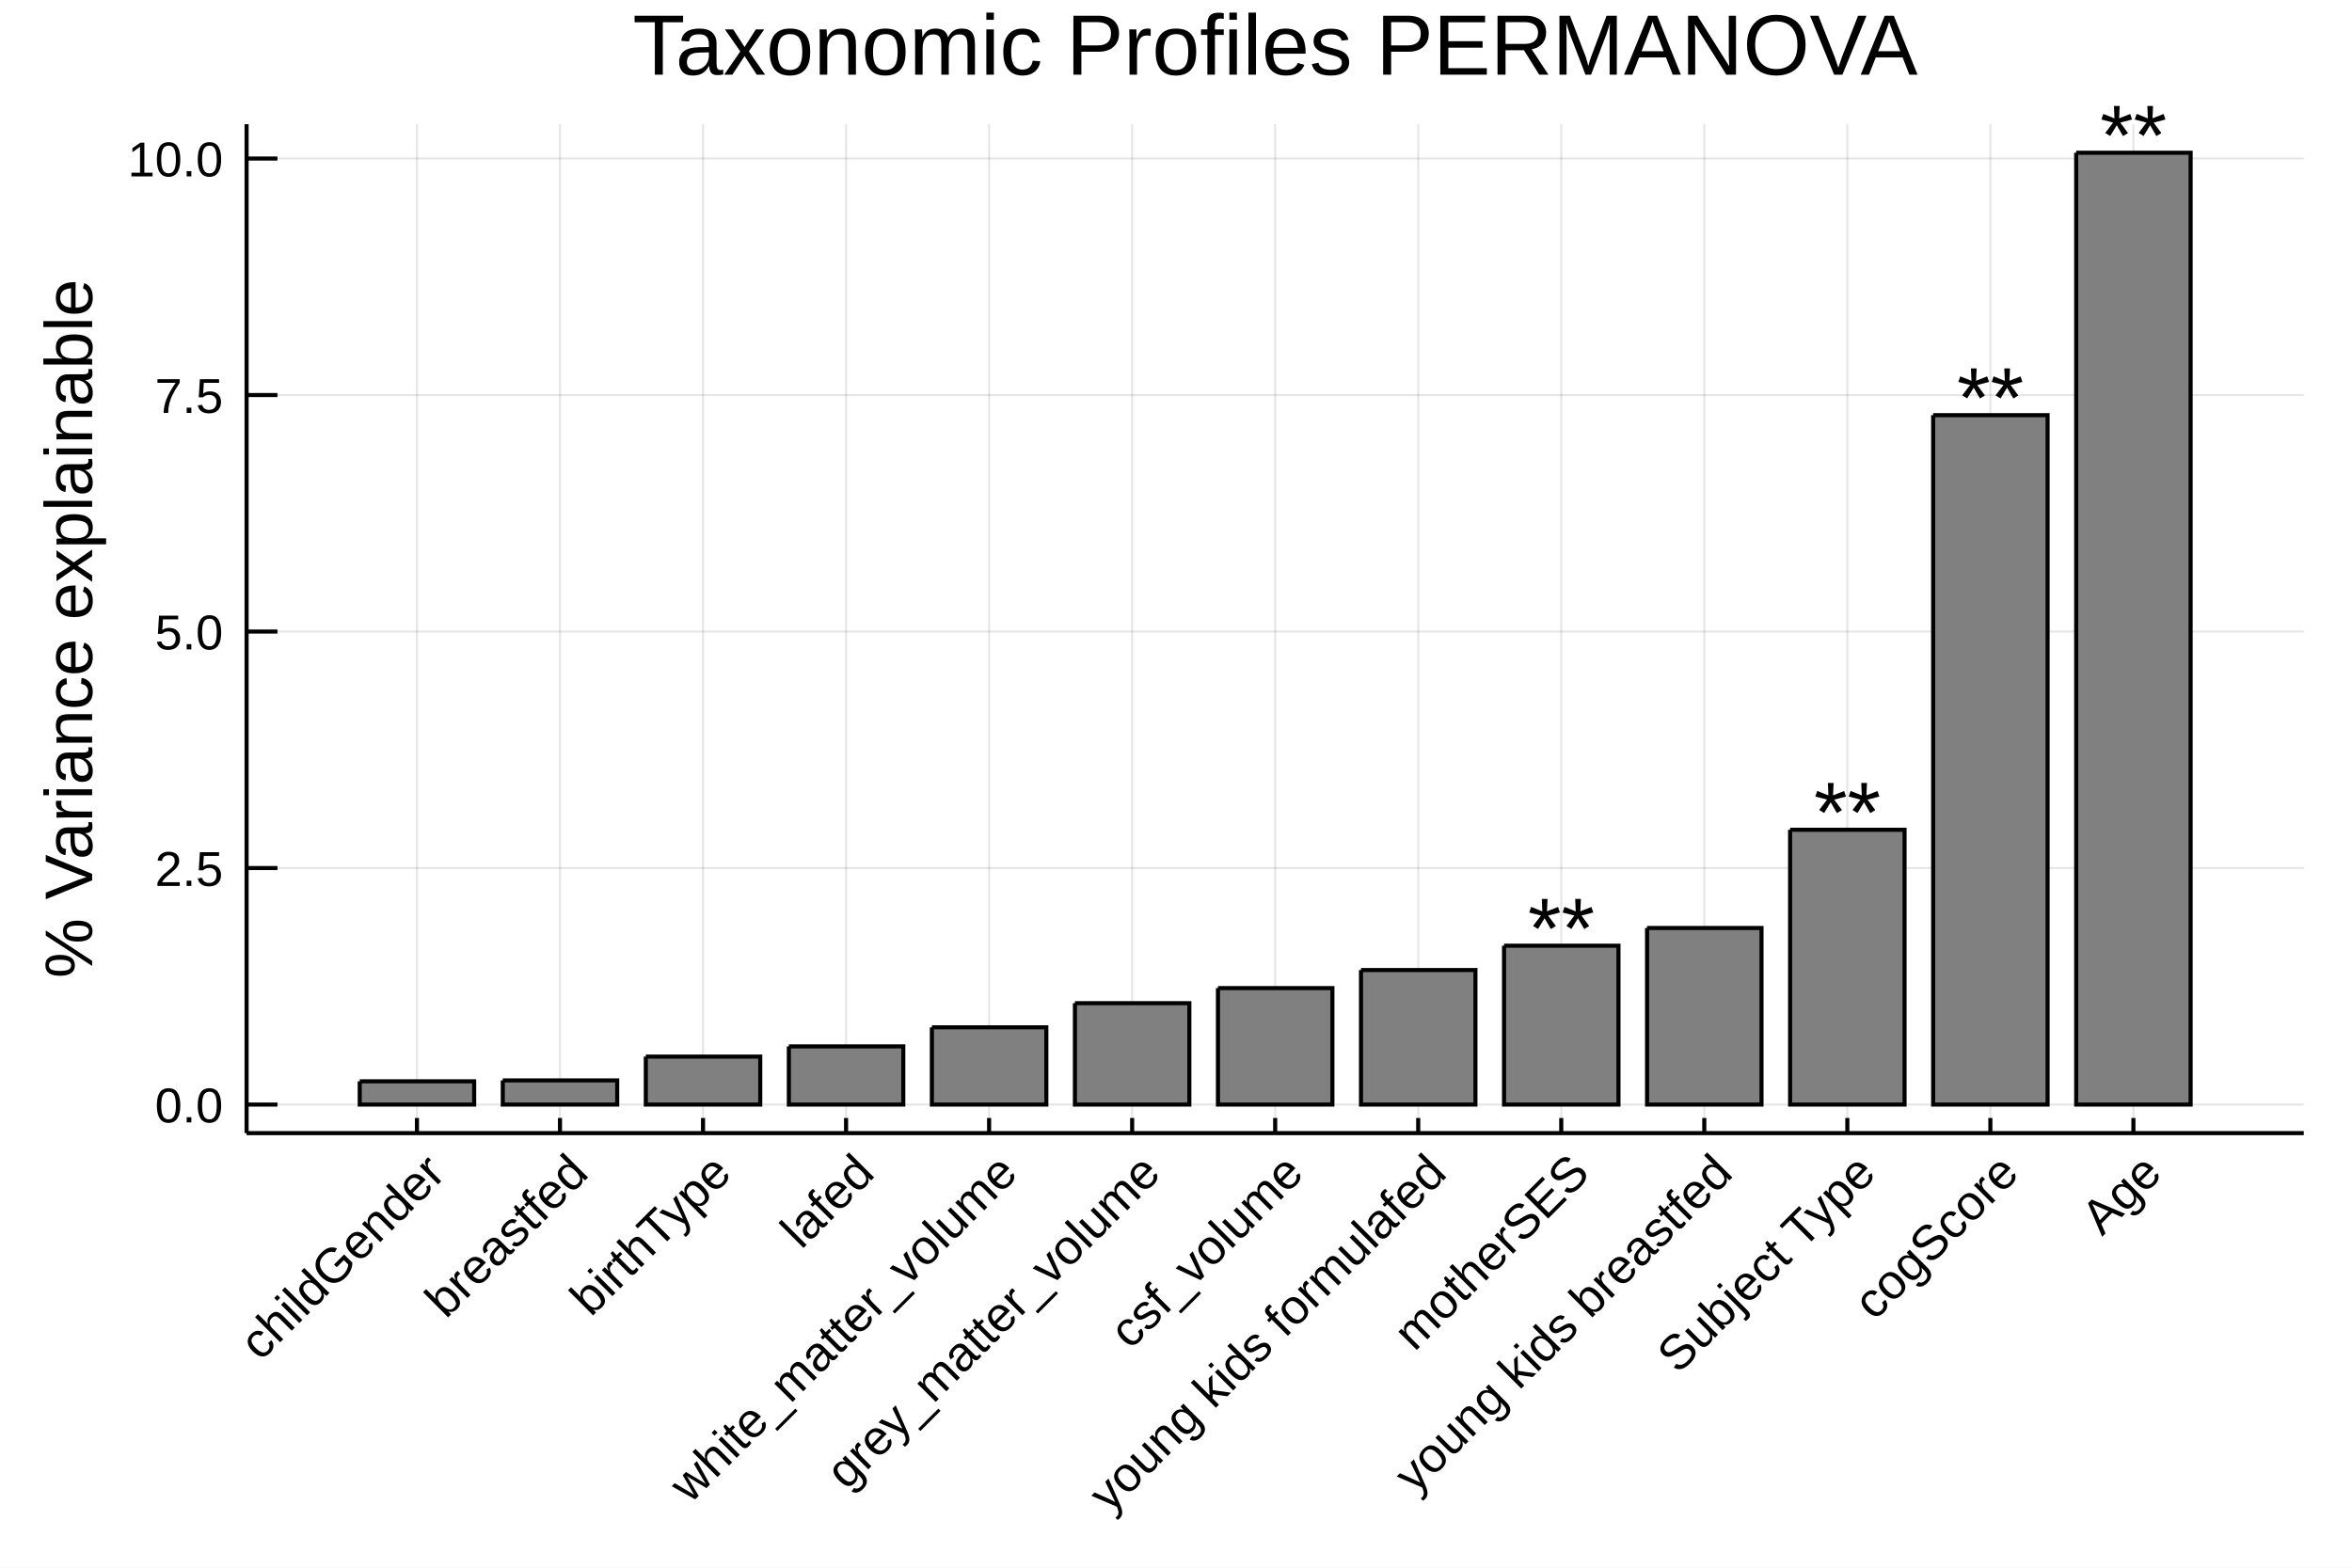
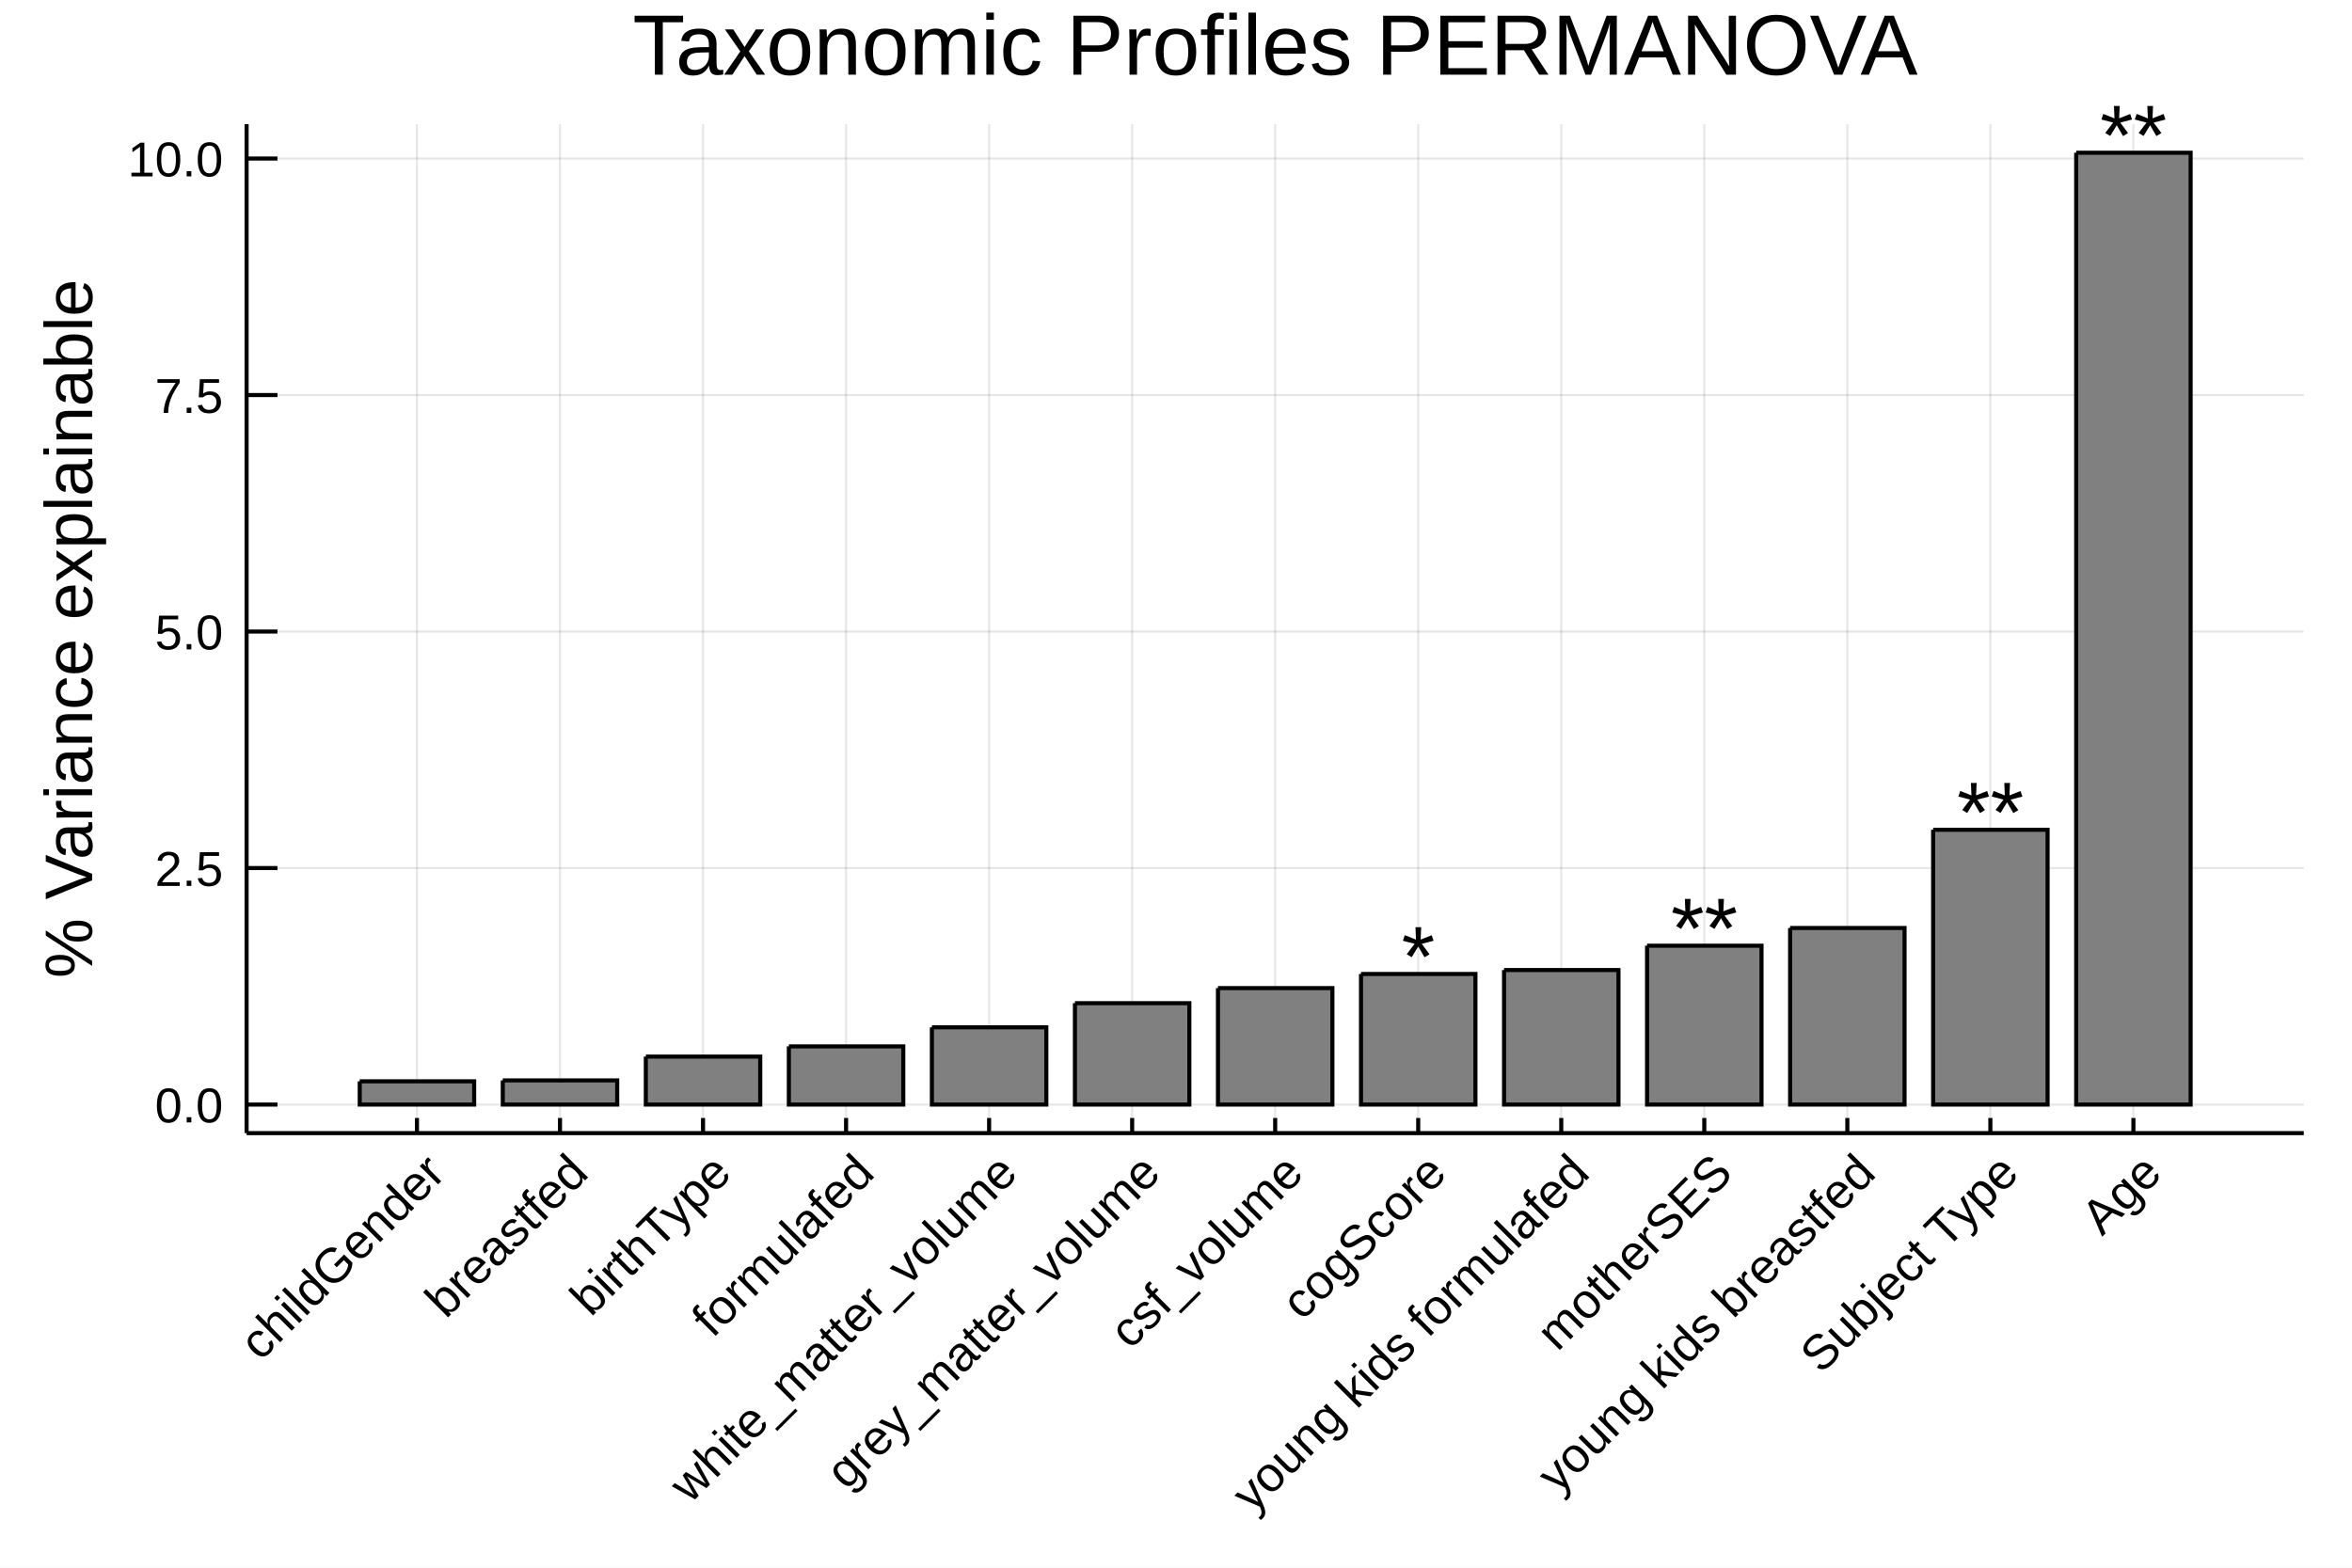
<svg xmlns="http://www.w3.org/2000/svg" width="576" height="384" viewBox="0 0 2304 1536">
  <defs>
-     <clipPath id="clip4900">
+     <clipPath id="clip6400">
      <rect x="0" y="0" width="2304" height="1536" />
    </clipPath>
  </defs>
-   <polygon clip-path="url(#clip4900)" points=" 0,1536 2304,1536 2304,0 0,0    " fill="#ffffff" fill-rule="evenodd" fill-opacity="1" />
+   <polygon clip-path="url(#clip6400)" points=" 0,1536 2304,1536 2304,0 0,0    " fill="#ffffff" fill-rule="evenodd" fill-opacity="1" />
  <defs>
-     <clipPath id="clip4901">
+     <clipPath id="clip6401">
      <rect x="460" y="0" width="1614" height="1536" />
    </clipPath>
  </defs>
-   <polygon clip-path="url(#clip4900)" points=" 241.556,1110.22 2256.76,1110.22 2256.76,121.675 241.556,121.675    " fill="#ffffff" fill-rule="evenodd" fill-opacity="1" />
+   <polygon clip-path="url(#clip6400)" points=" 241.556,1110.22 2256.76,1110.22 2256.76,121.675 241.556,121.675    " fill="#ffffff" fill-rule="evenodd" fill-opacity="1" />
  <defs>
-     <clipPath id="clip4902">
+     <clipPath id="clip6402">
      <rect x="241" y="121" width="2016" height="990" />
    </clipPath>
  </defs>
-   <polyline clip-path="url(#clip4902)" style="stroke:#000000; stroke-width:2; stroke-opacity:0.1; fill:none" points="   408.443,1110.22 408.443,121.675    " />
-   <polyline clip-path="url(#clip4902)" style="stroke:#000000; stroke-width:2; stroke-opacity:0.1; fill:none" points="   548.562,1110.22 548.562,121.675    " />
-   <polyline clip-path="url(#clip4902)" style="stroke:#000000; stroke-width:2; stroke-opacity:0.1; fill:none" points="   688.681,1110.22 688.681,121.675    " />
-   <polyline clip-path="url(#clip4902)" style="stroke:#000000; stroke-width:2; stroke-opacity:0.1; fill:none" points="   828.8,1110.22 828.8,121.675    " />
-   <polyline clip-path="url(#clip4902)" style="stroke:#000000; stroke-width:2; stroke-opacity:0.1; fill:none" points="   968.919,1110.22 968.919,121.675    " />
-   <polyline clip-path="url(#clip4902)" style="stroke:#000000; stroke-width:2; stroke-opacity:0.1; fill:none" points="   1109.04,1110.22 1109.04,121.675    " />
-   <polyline clip-path="url(#clip4902)" style="stroke:#000000; stroke-width:2; stroke-opacity:0.1; fill:none" points="   1249.16,1110.22 1249.16,121.675    " />
-   <polyline clip-path="url(#clip4902)" style="stroke:#000000; stroke-width:2; stroke-opacity:0.1; fill:none" points="   1389.27,1110.22 1389.27,121.675    " />
-   <polyline clip-path="url(#clip4902)" style="stroke:#000000; stroke-width:2; stroke-opacity:0.1; fill:none" points="   1529.39,1110.22 1529.39,121.675    " />
-   <polyline clip-path="url(#clip4902)" style="stroke:#000000; stroke-width:2; stroke-opacity:0.1; fill:none" points="   1669.51,1110.22 1669.51,121.675    " />
-   <polyline clip-path="url(#clip4902)" style="stroke:#000000; stroke-width:2; stroke-opacity:0.1; fill:none" points="   1809.63,1110.22 1809.63,121.675    " />
-   <polyline clip-path="url(#clip4902)" style="stroke:#000000; stroke-width:2; stroke-opacity:0.1; fill:none" points="   1949.75,1110.22 1949.75,121.675    " />
-   <polyline clip-path="url(#clip4902)" style="stroke:#000000; stroke-width:2; stroke-opacity:0.1; fill:none" points="   2089.87,1110.22 2089.87,121.675    " />
-   <polyline clip-path="url(#clip4902)" style="stroke:#000000; stroke-width:2; stroke-opacity:0.1; fill:none" points="   241.556,1082.24 2256.76,1082.24    " />
-   <polyline clip-path="url(#clip4902)" style="stroke:#000000; stroke-width:2; stroke-opacity:0.1; fill:none" points="   241.556,850.512 2256.76,850.512    " />
-   <polyline clip-path="url(#clip4902)" style="stroke:#000000; stroke-width:2; stroke-opacity:0.1; fill:none" points="   241.556,618.783 2256.76,618.783    " />
-   <polyline clip-path="url(#clip4902)" style="stroke:#000000; stroke-width:2; stroke-opacity:0.1; fill:none" points="   241.556,387.055 2256.76,387.055    " />
-   <polyline clip-path="url(#clip4902)" style="stroke:#000000; stroke-width:2; stroke-opacity:0.1; fill:none" points="   241.556,155.326 2256.76,155.326    " />
-   <polyline clip-path="url(#clip4900)" style="stroke:#000000; stroke-width:4; stroke-opacity:1; fill:none" points="   241.556,1110.22 2256.76,1110.22    " />
-   <polyline clip-path="url(#clip4900)" style="stroke:#000000; stroke-width:4; stroke-opacity:1; fill:none" points="   241.556,1110.22 241.556,121.675    " />
-   <polyline clip-path="url(#clip4900)" style="stroke:#000000; stroke-width:4; stroke-opacity:1; fill:none" points="   408.443,1110.22 408.443,1095.39    " />
-   <polyline clip-path="url(#clip4900)" style="stroke:#000000; stroke-width:4; stroke-opacity:1; fill:none" points="   548.562,1110.22 548.562,1095.39    " />
-   <polyline clip-path="url(#clip4900)" style="stroke:#000000; stroke-width:4; stroke-opacity:1; fill:none" points="   688.681,1110.22 688.681,1095.39    " />
-   <polyline clip-path="url(#clip4900)" style="stroke:#000000; stroke-width:4; stroke-opacity:1; fill:none" points="   828.8,1110.22 828.8,1095.39    " />
-   <polyline clip-path="url(#clip4900)" style="stroke:#000000; stroke-width:4; stroke-opacity:1; fill:none" points="   968.919,1110.22 968.919,1095.39    " />
-   <polyline clip-path="url(#clip4900)" style="stroke:#000000; stroke-width:4; stroke-opacity:1; fill:none" points="   1109.04,1110.22 1109.04,1095.39    " />
-   <polyline clip-path="url(#clip4900)" style="stroke:#000000; stroke-width:4; stroke-opacity:1; fill:none" points="   1249.16,1110.22 1249.16,1095.39    " />
-   <polyline clip-path="url(#clip4900)" style="stroke:#000000; stroke-width:4; stroke-opacity:1; fill:none" points="   1389.27,1110.22 1389.27,1095.39    " />
-   <polyline clip-path="url(#clip4900)" style="stroke:#000000; stroke-width:4; stroke-opacity:1; fill:none" points="   1529.39,1110.22 1529.39,1095.39    " />
-   <polyline clip-path="url(#clip4900)" style="stroke:#000000; stroke-width:4; stroke-opacity:1; fill:none" points="   1669.51,1110.22 1669.51,1095.39    " />
-   <polyline clip-path="url(#clip4900)" style="stroke:#000000; stroke-width:4; stroke-opacity:1; fill:none" points="   1809.63,1110.22 1809.63,1095.39    " />
-   <polyline clip-path="url(#clip4900)" style="stroke:#000000; stroke-width:4; stroke-opacity:1; fill:none" points="   1949.75,1110.22 1949.75,1095.39    " />
-   <polyline clip-path="url(#clip4900)" style="stroke:#000000; stroke-width:4; stroke-opacity:1; fill:none" points="   2089.87,1110.22 2089.87,1095.39    " />
-   <polyline clip-path="url(#clip4900)" style="stroke:#000000; stroke-width:4; stroke-opacity:1; fill:none" points="   241.556,1082.24 271.784,1082.24    " />
-   <polyline clip-path="url(#clip4900)" style="stroke:#000000; stroke-width:4; stroke-opacity:1; fill:none" points="   241.556,850.512 271.784,850.512    " />
-   <polyline clip-path="url(#clip4900)" style="stroke:#000000; stroke-width:4; stroke-opacity:1; fill:none" points="   241.556,618.783 271.784,618.783    " />
-   <polyline clip-path="url(#clip4900)" style="stroke:#000000; stroke-width:4; stroke-opacity:1; fill:none" points="   241.556,387.055 271.784,387.055    " />
-   <polyline clip-path="url(#clip4900)" style="stroke:#000000; stroke-width:4; stroke-opacity:1; fill:none" points="   241.556,155.326 271.784,155.326    " />
-   <g clip-path="url(#clip4900)">
+   <polyline clip-path="url(#clip6402)" style="stroke:#000000; stroke-width:2; stroke-opacity:0.1; fill:none" points="   408.443,1110.22 408.443,121.675    " />
+   <polyline clip-path="url(#clip6402)" style="stroke:#000000; stroke-width:2; stroke-opacity:0.1; fill:none" points="   548.562,1110.22 548.562,121.675    " />
+   <polyline clip-path="url(#clip6402)" style="stroke:#000000; stroke-width:2; stroke-opacity:0.1; fill:none" points="   688.681,1110.22 688.681,121.675    " />
+   <polyline clip-path="url(#clip6402)" style="stroke:#000000; stroke-width:2; stroke-opacity:0.1; fill:none" points="   828.8,1110.22 828.8,121.675    " />
+   <polyline clip-path="url(#clip6402)" style="stroke:#000000; stroke-width:2; stroke-opacity:0.1; fill:none" points="   968.919,1110.22 968.919,121.675    " />
+   <polyline clip-path="url(#clip6402)" style="stroke:#000000; stroke-width:2; stroke-opacity:0.1; fill:none" points="   1109.04,1110.22 1109.04,121.675    " />
+   <polyline clip-path="url(#clip6402)" style="stroke:#000000; stroke-width:2; stroke-opacity:0.1; fill:none" points="   1249.16,1110.22 1249.16,121.675    " />
+   <polyline clip-path="url(#clip6402)" style="stroke:#000000; stroke-width:2; stroke-opacity:0.1; fill:none" points="   1389.27,1110.22 1389.27,121.675    " />
+   <polyline clip-path="url(#clip6402)" style="stroke:#000000; stroke-width:2; stroke-opacity:0.1; fill:none" points="   1529.39,1110.22 1529.39,121.675    " />
+   <polyline clip-path="url(#clip6402)" style="stroke:#000000; stroke-width:2; stroke-opacity:0.1; fill:none" points="   1669.51,1110.22 1669.51,121.675    " />
+   <polyline clip-path="url(#clip6402)" style="stroke:#000000; stroke-width:2; stroke-opacity:0.1; fill:none" points="   1809.63,1110.22 1809.63,121.675    " />
+   <polyline clip-path="url(#clip6402)" style="stroke:#000000; stroke-width:2; stroke-opacity:0.1; fill:none" points="   1949.75,1110.22 1949.75,121.675    " />
+   <polyline clip-path="url(#clip6402)" style="stroke:#000000; stroke-width:2; stroke-opacity:0.1; fill:none" points="   2089.87,1110.22 2089.87,121.675    " />
+   <polyline clip-path="url(#clip6402)" style="stroke:#000000; stroke-width:2; stroke-opacity:0.1; fill:none" points="   241.556,1082.24 2256.76,1082.24    " />
+   <polyline clip-path="url(#clip6402)" style="stroke:#000000; stroke-width:2; stroke-opacity:0.1; fill:none" points="   241.556,850.512 2256.76,850.512    " />
+   <polyline clip-path="url(#clip6402)" style="stroke:#000000; stroke-width:2; stroke-opacity:0.1; fill:none" points="   241.556,618.783 2256.76,618.783    " />
+   <polyline clip-path="url(#clip6402)" style="stroke:#000000; stroke-width:2; stroke-opacity:0.1; fill:none" points="   241.556,387.055 2256.76,387.055    " />
+   <polyline clip-path="url(#clip6402)" style="stroke:#000000; stroke-width:2; stroke-opacity:0.1; fill:none" points="   241.556,155.326 2256.76,155.326    " />
+   <polyline clip-path="url(#clip6400)" style="stroke:#000000; stroke-width:4; stroke-opacity:1; fill:none" points="   241.556,1110.22 2256.76,1110.22    " />
+   <polyline clip-path="url(#clip6400)" style="stroke:#000000; stroke-width:4; stroke-opacity:1; fill:none" points="   241.556,1110.22 241.556,121.675    " />
+   <polyline clip-path="url(#clip6400)" style="stroke:#000000; stroke-width:4; stroke-opacity:1; fill:none" points="   408.443,1110.22 408.443,1095.39    " />
+   <polyline clip-path="url(#clip6400)" style="stroke:#000000; stroke-width:4; stroke-opacity:1; fill:none" points="   548.562,1110.22 548.562,1095.39    " />
+   <polyline clip-path="url(#clip6400)" style="stroke:#000000; stroke-width:4; stroke-opacity:1; fill:none" points="   688.681,1110.22 688.681,1095.39    " />
+   <polyline clip-path="url(#clip6400)" style="stroke:#000000; stroke-width:4; stroke-opacity:1; fill:none" points="   828.8,1110.22 828.8,1095.39    " />
+   <polyline clip-path="url(#clip6400)" style="stroke:#000000; stroke-width:4; stroke-opacity:1; fill:none" points="   968.919,1110.22 968.919,1095.39    " />
+   <polyline clip-path="url(#clip6400)" style="stroke:#000000; stroke-width:4; stroke-opacity:1; fill:none" points="   1109.04,1110.22 1109.04,1095.39    " />
+   <polyline clip-path="url(#clip6400)" style="stroke:#000000; stroke-width:4; stroke-opacity:1; fill:none" points="   1249.16,1110.22 1249.16,1095.39    " />
+   <polyline clip-path="url(#clip6400)" style="stroke:#000000; stroke-width:4; stroke-opacity:1; fill:none" points="   1389.27,1110.22 1389.27,1095.39    " />
+   <polyline clip-path="url(#clip6400)" style="stroke:#000000; stroke-width:4; stroke-opacity:1; fill:none" points="   1529.39,1110.22 1529.39,1095.39    " />
+   <polyline clip-path="url(#clip6400)" style="stroke:#000000; stroke-width:4; stroke-opacity:1; fill:none" points="   1669.51,1110.22 1669.51,1095.39    " />
+   <polyline clip-path="url(#clip6400)" style="stroke:#000000; stroke-width:4; stroke-opacity:1; fill:none" points="   1809.63,1110.22 1809.63,1095.39    " />
+   <polyline clip-path="url(#clip6400)" style="stroke:#000000; stroke-width:4; stroke-opacity:1; fill:none" points="   1949.75,1110.22 1949.75,1095.39    " />
+   <polyline clip-path="url(#clip6400)" style="stroke:#000000; stroke-width:4; stroke-opacity:1; fill:none" points="   2089.87,1110.22 2089.87,1095.39    " />
+   <polyline clip-path="url(#clip6400)" style="stroke:#000000; stroke-width:4; stroke-opacity:1; fill:none" points="   241.556,1082.24 271.784,1082.24    " />
+   <polyline clip-path="url(#clip6400)" style="stroke:#000000; stroke-width:4; stroke-opacity:1; fill:none" points="   241.556,850.512 271.784,850.512    " />
+   <polyline clip-path="url(#clip6400)" style="stroke:#000000; stroke-width:4; stroke-opacity:1; fill:none" points="   241.556,618.783 271.784,618.783    " />
+   <polyline clip-path="url(#clip6400)" style="stroke:#000000; stroke-width:4; stroke-opacity:1; fill:none" points="   241.556,387.055 271.784,387.055    " />
+   <polyline clip-path="url(#clip6400)" style="stroke:#000000; stroke-width:4; stroke-opacity:1; fill:none" points="   241.556,155.326 271.784,155.326    " />
+   <g clip-path="url(#clip6400)">
    <text style="fill:#000000; fill-opacity:1; font-family:Arial,Helvetica Neue,Helvetica,sans-serif; font-size:48px; text-anchor:end;" transform="rotate(-45, 438.142, 1151.44)" x="438.142" y="1151.44">childGender</text>
  </g>
-   <g clip-path="url(#clip4900)">
+   <g clip-path="url(#clip6400)">
    <text style="fill:#000000; fill-opacity:1; font-family:Arial,Helvetica Neue,Helvetica,sans-serif; font-size:48px; text-anchor:end;" transform="rotate(-45, 578.261, 1151.44)" x="578.261" y="1151.44">breastfed</text>
  </g>
-   <g clip-path="url(#clip4900)">
+   <g clip-path="url(#clip6400)">
    <text style="fill:#000000; fill-opacity:1; font-family:Arial,Helvetica Neue,Helvetica,sans-serif; font-size:48px; text-anchor:end;" transform="rotate(-45, 718.38, 1151.44)" x="718.38" y="1151.44">birthType</text>
  </g>
-   <g clip-path="url(#clip4900)">
-     <text style="fill:#000000; fill-opacity:1; font-family:Arial,Helvetica Neue,Helvetica,sans-serif; font-size:48px; text-anchor:end;" transform="rotate(-45, 858.498, 1151.44)" x="858.498" y="1151.44"> lafed</text>
+   <g clip-path="url(#clip6400)">
+     <text style="fill:#000000; fill-opacity:1; font-family:Arial,Helvetica Neue,Helvetica,sans-serif; font-size:48px; text-anchor:end;" transform="rotate(-45, 858.498, 1151.44)" x="858.498" y="1151.44">formulafed</text>
  </g>
-   <g clip-path="url(#clip4900)">
+   <g clip-path="url(#clip6400)">
    <text style="fill:#000000; fill-opacity:1; font-family:Arial,Helvetica Neue,Helvetica,sans-serif; font-size:48px; text-anchor:end;" transform="rotate(-45, 998.617, 1151.44)" x="998.617" y="1151.44">white_matter_volume</text>
  </g>
-   <g clip-path="url(#clip4900)">
+   <g clip-path="url(#clip6400)">
    <text style="fill:#000000; fill-opacity:1; font-family:Arial,Helvetica Neue,Helvetica,sans-serif; font-size:48px; text-anchor:end;" transform="rotate(-45, 1138.74, 1151.44)" x="1138.74" y="1151.44">grey_matter_volume</text>
  </g>
-   <g clip-path="url(#clip4900)">
+   <g clip-path="url(#clip6400)">
    <text style="fill:#000000; fill-opacity:1; font-family:Arial,Helvetica Neue,Helvetica,sans-serif; font-size:48px; text-anchor:end;" transform="rotate(-45, 1278.85, 1151.44)" x="1278.85" y="1151.44">csf_volume</text>
  </g>
-   <g clip-path="url(#clip4900)">
-     <text style="fill:#000000; fill-opacity:1; font-family:Arial,Helvetica Neue,Helvetica,sans-serif; font-size:48px; text-anchor:end;" transform="rotate(-45, 1418.97, 1151.44)" x="1418.97" y="1151.44">young kids formulafed</text>
+   <g clip-path="url(#clip6400)">
+     <text style="fill:#000000; fill-opacity:1; font-family:Arial,Helvetica Neue,Helvetica,sans-serif; font-size:48px; text-anchor:end;" transform="rotate(-45, 1418.97, 1151.44)" x="1418.97" y="1151.44">cogScore</text>
  </g>
-   <g clip-path="url(#clip4900)">
-     <text style="fill:#000000; fill-opacity:1; font-family:Arial,Helvetica Neue,Helvetica,sans-serif; font-size:48px; text-anchor:end;" transform="rotate(-45, 1559.09, 1151.44)" x="1559.09" y="1151.44">motherSES</text>
+   <g clip-path="url(#clip6400)">
+     <text style="fill:#000000; fill-opacity:1; font-family:Arial,Helvetica Neue,Helvetica,sans-serif; font-size:48px; text-anchor:end;" transform="rotate(-45, 1559.09, 1151.44)" x="1559.09" y="1151.44">young kids formulafed</text>
  </g>
-   <g clip-path="url(#clip4900)">
-     <text style="fill:#000000; fill-opacity:1; font-family:Arial,Helvetica Neue,Helvetica,sans-serif; font-size:48px; text-anchor:end;" transform="rotate(-45, 1699.21, 1151.44)" x="1699.21" y="1151.44">young kids breastfed</text>
+   <g clip-path="url(#clip6400)">
+     <text style="fill:#000000; fill-opacity:1; font-family:Arial,Helvetica Neue,Helvetica,sans-serif; font-size:48px; text-anchor:end;" transform="rotate(-45, 1699.21, 1151.44)" x="1699.21" y="1151.44">motherSES</text>
  </g>
-   <g clip-path="url(#clip4900)">
-     <text style="fill:#000000; fill-opacity:1; font-family:Arial,Helvetica Neue,Helvetica,sans-serif; font-size:48px; text-anchor:end;" transform="rotate(-45, 1839.33, 1151.44)" x="1839.33" y="1151.44">Subject Type</text>
+   <g clip-path="url(#clip6400)">
+     <text style="fill:#000000; fill-opacity:1; font-family:Arial,Helvetica Neue,Helvetica,sans-serif; font-size:48px; text-anchor:end;" transform="rotate(-45, 1839.33, 1151.44)" x="1839.33" y="1151.44">young kids breastfed</text>
  </g>
-   <g clip-path="url(#clip4900)">
-     <text style="fill:#000000; fill-opacity:1; font-family:Arial,Helvetica Neue,Helvetica,sans-serif; font-size:48px; text-anchor:end;" transform="rotate(-45, 1979.45, 1151.44)" x="1979.45" y="1151.44">cogScore</text>
+   <g clip-path="url(#clip6400)">
+     <text style="fill:#000000; fill-opacity:1; font-family:Arial,Helvetica Neue,Helvetica,sans-serif; font-size:48px; text-anchor:end;" transform="rotate(-45, 1979.45, 1151.44)" x="1979.45" y="1151.44">Subject Type</text>
  </g>
-   <g clip-path="url(#clip4900)">
+   <g clip-path="url(#clip6400)">
    <text style="fill:#000000; fill-opacity:1; font-family:Arial,Helvetica Neue,Helvetica,sans-serif; font-size:48px; text-anchor:end;" transform="rotate(-45, 2119.57, 1151.44)" x="2119.57" y="1151.44">Age</text>
  </g>
-   <g clip-path="url(#clip4900)">
+   <g clip-path="url(#clip6400)">
    <text style="fill:#000000; fill-opacity:1; font-family:Arial,Helvetica Neue,Helvetica,sans-serif; font-size:48px; text-anchor:end;" transform="rotate(0, 218.516, 1099.74)" x="218.516" y="1099.74">0.0</text>
  </g>
-   <g clip-path="url(#clip4900)">
+   <g clip-path="url(#clip6400)">
    <text style="fill:#000000; fill-opacity:1; font-family:Arial,Helvetica Neue,Helvetica,sans-serif; font-size:48px; text-anchor:end;" transform="rotate(0, 218.516, 868.012)" x="218.516" y="868.012">2.5</text>
  </g>
-   <g clip-path="url(#clip4900)">
+   <g clip-path="url(#clip6400)">
    <text style="fill:#000000; fill-opacity:1; font-family:Arial,Helvetica Neue,Helvetica,sans-serif; font-size:48px; text-anchor:end;" transform="rotate(0, 218.516, 636.283)" x="218.516" y="636.283">5.0</text>
  </g>
-   <g clip-path="url(#clip4900)">
+   <g clip-path="url(#clip6400)">
    <text style="fill:#000000; fill-opacity:1; font-family:Arial,Helvetica Neue,Helvetica,sans-serif; font-size:48px; text-anchor:end;" transform="rotate(0, 218.516, 404.555)" x="218.516" y="404.555">7.5</text>
  </g>
-   <g clip-path="url(#clip4900)">
+   <g clip-path="url(#clip6400)">
    <text style="fill:#000000; fill-opacity:1; font-family:Arial,Helvetica Neue,Helvetica,sans-serif; font-size:48px; text-anchor:end;" transform="rotate(0, 218.516, 172.826)" x="218.516" y="172.826">10.0</text>
  </g>
-   <g clip-path="url(#clip4900)">
+   <g clip-path="url(#clip6400)">
    <text style="fill:#000000; fill-opacity:1; font-family:Arial,Helvetica Neue,Helvetica,sans-serif; font-size:84px; text-anchor:middle;" transform="rotate(0, 1249.16, 73.2)" x="1249.16" y="73.2">Taxonomic Profiles PERMANOVA</text>
  </g>
-   <g clip-path="url(#clip4900)">
+   <g clip-path="url(#clip6400)">
    <text style="fill:#000000; fill-opacity:1; font-family:Arial,Helvetica Neue,Helvetica,sans-serif; font-size:66px; text-anchor:middle;" transform="rotate(-90, 90.2461, 615.947)" x="90.246" y="615.947">% Variance explainable</text>
  </g>
-   <polygon clip-path="url(#clip4902)" points=" 352.396,1059.46 352.396,1082.24 464.491,1082.24 464.491,1059.46 352.396,1059.46 352.396,1059.46    " fill="#808080" fill-rule="evenodd" fill-opacity="1" />
-   <polyline clip-path="url(#clip4902)" style="stroke:#000000; stroke-width:4; stroke-opacity:1; fill:none" points="   352.396,1059.46 352.396,1082.24 464.491,1082.24 464.491,1059.46 352.396,1059.46    " />
-   <polygon clip-path="url(#clip4902)" points=" 492.515,1058.57 492.515,1082.24 604.61,1082.24 604.61,1058.57 492.515,1058.57 492.515,1058.57    " fill="#808080" fill-rule="evenodd" fill-opacity="1" />
-   <polyline clip-path="url(#clip4902)" style="stroke:#000000; stroke-width:4; stroke-opacity:1; fill:none" points="   492.515,1058.57 492.515,1082.24 604.61,1082.24 604.61,1058.57 492.515,1058.57    " />
-   <polygon clip-path="url(#clip4902)" points=" 632.634,1035.25 632.634,1082.24 744.729,1082.24 744.729,1035.25 632.634,1035.25 632.634,1035.25    " fill="#808080" fill-rule="evenodd" fill-opacity="1" />
-   <polyline clip-path="url(#clip4902)" style="stroke:#000000; stroke-width:4; stroke-opacity:1; fill:none" points="   632.634,1035.25 632.634,1082.24 744.729,1082.24 744.729,1035.25 632.634,1035.25    " />
-   <polygon clip-path="url(#clip4902)" points=" 772.752,1025.25 772.752,1082.24 884.847,1082.24 884.847,1025.25 772.752,1025.25 772.752,1025.25    " fill="#808080" fill-rule="evenodd" fill-opacity="1" />
-   <polyline clip-path="url(#clip4902)" style="stroke:#000000; stroke-width:4; stroke-opacity:1; fill:none" points="   772.752,1025.25 772.752,1082.24 884.847,1082.24 884.847,1025.25 772.752,1025.25    " />
-   <polygon clip-path="url(#clip4902)" points=" 912.871,1006.56 912.871,1082.24 1024.97,1082.24 1024.97,1006.56 912.871,1006.56 912.871,1006.56    " fill="#808080" fill-rule="evenodd" fill-opacity="1" />
-   <polyline clip-path="url(#clip4902)" style="stroke:#000000; stroke-width:4; stroke-opacity:1; fill:none" points="   912.871,1006.56 912.871,1082.24 1024.97,1082.24 1024.97,1006.56 912.871,1006.56    " />
-   <polygon clip-path="url(#clip4902)" points=" 1052.99,982.904 1052.99,1082.24 1165.08,1082.24 1165.08,982.904 1052.99,982.904 1052.99,982.904    " fill="#808080" fill-rule="evenodd" fill-opacity="1" />
-   <polyline clip-path="url(#clip4902)" style="stroke:#000000; stroke-width:4; stroke-opacity:1; fill:none" points="   1052.99,982.904 1052.99,1082.24 1165.08,1082.24 1165.08,982.904 1052.99,982.904    " />
-   <polygon clip-path="url(#clip4902)" points=" 1193.11,968.128 1193.11,1082.24 1305.2,1082.24 1305.2,968.128 1193.11,968.128 1193.11,968.128    " fill="#808080" fill-rule="evenodd" fill-opacity="1" />
-   <polyline clip-path="url(#clip4902)" style="stroke:#000000; stroke-width:4; stroke-opacity:1; fill:none" points="   1193.11,968.128 1193.11,1082.24 1305.2,1082.24 1305.2,968.128 1193.11,968.128    " />
-   <polygon clip-path="url(#clip4902)" points=" 1333.23,950.432 1333.23,1082.24 1445.32,1082.24 1445.32,950.432 1333.23,950.432 1333.23,950.432    " fill="#808080" fill-rule="evenodd" fill-opacity="1" />
-   <polyline clip-path="url(#clip4902)" style="stroke:#000000; stroke-width:4; stroke-opacity:1; fill:none" points="   1333.23,950.432 1333.23,1082.24 1445.32,1082.24 1445.32,950.432 1333.23,950.432    " />
-   <polygon clip-path="url(#clip4902)" points=" 1473.35,926.597 1473.35,1082.24 1585.44,1082.24 1585.44,926.597 1473.35,926.597 1473.35,926.597    " fill="#808080" fill-rule="evenodd" fill-opacity="1" />
-   <polyline clip-path="url(#clip4902)" style="stroke:#000000; stroke-width:4; stroke-opacity:1; fill:none" points="   1473.35,926.597 1473.35,1082.24 1585.44,1082.24 1585.44,926.597 1473.35,926.597    " />
-   <polygon clip-path="url(#clip4902)" points=" 1613.46,909.236 1613.46,1082.24 1725.56,1082.24 1725.56,909.236 1613.46,909.236 1613.46,909.236    " fill="#808080" fill-rule="evenodd" fill-opacity="1" />
-   <polyline clip-path="url(#clip4902)" style="stroke:#000000; stroke-width:4; stroke-opacity:1; fill:none" points="   1613.46,909.236 1613.46,1082.24 1725.56,1082.24 1725.56,909.236 1613.46,909.236    " />
-   <polygon clip-path="url(#clip4902)" points=" 1753.58,812.99 1753.58,1082.24 1865.68,1082.24 1865.68,812.99 1753.58,812.99 1753.58,812.99    " fill="#808080" fill-rule="evenodd" fill-opacity="1" />
-   <polyline clip-path="url(#clip4902)" style="stroke:#000000; stroke-width:4; stroke-opacity:1; fill:none" points="   1753.58,812.99 1753.58,1082.24 1865.68,1082.24 1865.68,812.99 1753.58,812.99    " />
-   <polygon clip-path="url(#clip4902)" points=" 1893.7,406.774 1893.7,1082.24 2005.8,1082.24 2005.8,406.774 1893.7,406.774 1893.7,406.774    " fill="#808080" fill-rule="evenodd" fill-opacity="1" />
-   <polyline clip-path="url(#clip4902)" style="stroke:#000000; stroke-width:4; stroke-opacity:1; fill:none" points="   1893.7,406.774 1893.7,1082.24 2005.8,1082.24 2005.8,406.774 1893.7,406.774    " />
-   <polygon clip-path="url(#clip4902)" points=" 2033.82,149.653 2033.82,1082.24 2145.92,1082.24 2145.92,149.653 2033.82,149.653 2033.82,149.653    " fill="#808080" fill-rule="evenodd" fill-opacity="1" />
-   <polyline clip-path="url(#clip4902)" style="stroke:#000000; stroke-width:4; stroke-opacity:1; fill:none" points="   2033.82,149.653 2033.82,1082.24 2145.92,1082.24 2145.92,149.653 2033.82,149.653    " />
-   <g clip-path="url(#clip4900)">
-     <text style="fill:#000000; fill-opacity:1; font-family:Arial,Helvetica Neue,Helvetica,sans-serif; font-size:84px; text-anchor:middle;" transform="rotate(0, 1529.39, 938.558)" x="1529.39" y="938.558">**</text>
+   <polygon clip-path="url(#clip6402)" points=" 352.396,1059.46 352.396,1082.24 464.491,1082.24 464.491,1059.46 352.396,1059.46 352.396,1059.46    " fill="#808080" fill-rule="evenodd" fill-opacity="1" />
+   <polyline clip-path="url(#clip6402)" style="stroke:#000000; stroke-width:4; stroke-opacity:1; fill:none" points="   352.396,1059.46 352.396,1082.24 464.491,1082.24 464.491,1059.46 352.396,1059.46    " />
+   <polygon clip-path="url(#clip6402)" points=" 492.515,1058.57 492.515,1082.24 604.61,1082.24 604.61,1058.57 492.515,1058.57 492.515,1058.57    " fill="#808080" fill-rule="evenodd" fill-opacity="1" />
+   <polyline clip-path="url(#clip6402)" style="stroke:#000000; stroke-width:4; stroke-opacity:1; fill:none" points="   492.515,1058.57 492.515,1082.24 604.61,1082.24 604.61,1058.57 492.515,1058.57    " />
+   <polygon clip-path="url(#clip6402)" points=" 632.634,1035.25 632.634,1082.24 744.729,1082.24 744.729,1035.25 632.634,1035.25 632.634,1035.25    " fill="#808080" fill-rule="evenodd" fill-opacity="1" />
+   <polyline clip-path="url(#clip6402)" style="stroke:#000000; stroke-width:4; stroke-opacity:1; fill:none" points="   632.634,1035.25 632.634,1082.24 744.729,1082.24 744.729,1035.25 632.634,1035.25    " />
+   <polygon clip-path="url(#clip6402)" points=" 772.752,1025.25 772.752,1082.24 884.847,1082.24 884.847,1025.25 772.752,1025.25 772.752,1025.25    " fill="#808080" fill-rule="evenodd" fill-opacity="1" />
+   <polyline clip-path="url(#clip6402)" style="stroke:#000000; stroke-width:4; stroke-opacity:1; fill:none" points="   772.752,1025.25 772.752,1082.24 884.847,1082.24 884.847,1025.25 772.752,1025.25    " />
+   <polygon clip-path="url(#clip6402)" points=" 912.871,1006.56 912.871,1082.24 1024.97,1082.24 1024.97,1006.56 912.871,1006.56 912.871,1006.56    " fill="#808080" fill-rule="evenodd" fill-opacity="1" />
+   <polyline clip-path="url(#clip6402)" style="stroke:#000000; stroke-width:4; stroke-opacity:1; fill:none" points="   912.871,1006.56 912.871,1082.24 1024.97,1082.24 1024.97,1006.56 912.871,1006.56    " />
+   <polygon clip-path="url(#clip6402)" points=" 1052.99,982.904 1052.99,1082.24 1165.08,1082.24 1165.08,982.904 1052.99,982.904 1052.99,982.904    " fill="#808080" fill-rule="evenodd" fill-opacity="1" />
+   <polyline clip-path="url(#clip6402)" style="stroke:#000000; stroke-width:4; stroke-opacity:1; fill:none" points="   1052.99,982.904 1052.99,1082.24 1165.08,1082.24 1165.08,982.904 1052.99,982.904    " />
+   <polygon clip-path="url(#clip6402)" points=" 1193.11,968.128 1193.11,1082.24 1305.2,1082.24 1305.2,968.128 1193.11,968.128 1193.11,968.128    " fill="#808080" fill-rule="evenodd" fill-opacity="1" />
+   <polyline clip-path="url(#clip6402)" style="stroke:#000000; stroke-width:4; stroke-opacity:1; fill:none" points="   1193.11,968.128 1193.11,1082.24 1305.2,1082.24 1305.2,968.128 1193.11,968.128    " />
+   <polygon clip-path="url(#clip6402)" points=" 1333.23,954.283 1333.23,1082.24 1445.32,1082.24 1445.32,954.283 1333.23,954.283 1333.23,954.283    " fill="#808080" fill-rule="evenodd" fill-opacity="1" />
+   <polyline clip-path="url(#clip6402)" style="stroke:#000000; stroke-width:4; stroke-opacity:1; fill:none" points="   1333.23,954.283 1333.23,1082.24 1445.32,1082.24 1445.32,954.283 1333.23,954.283    " />
+   <polygon clip-path="url(#clip6402)" points=" 1473.35,950.432 1473.35,1082.24 1585.44,1082.24 1585.44,950.432 1473.35,950.432 1473.35,950.432    " fill="#808080" fill-rule="evenodd" fill-opacity="1" />
+   <polyline clip-path="url(#clip6402)" style="stroke:#000000; stroke-width:4; stroke-opacity:1; fill:none" points="   1473.35,950.432 1473.35,1082.24 1585.44,1082.24 1585.44,950.432 1473.35,950.432    " />
+   <polygon clip-path="url(#clip6402)" points=" 1613.46,926.597 1613.46,1082.24 1725.56,1082.24 1725.56,926.597 1613.46,926.597 1613.46,926.597    " fill="#808080" fill-rule="evenodd" fill-opacity="1" />
+   <polyline clip-path="url(#clip6402)" style="stroke:#000000; stroke-width:4; stroke-opacity:1; fill:none" points="   1613.46,926.597 1613.46,1082.24 1725.56,1082.24 1725.56,926.597 1613.46,926.597    " />
+   <polygon clip-path="url(#clip6402)" points=" 1753.58,909.236 1753.58,1082.24 1865.68,1082.24 1865.68,909.236 1753.58,909.236 1753.58,909.236    " fill="#808080" fill-rule="evenodd" fill-opacity="1" />
+   <polyline clip-path="url(#clip6402)" style="stroke:#000000; stroke-width:4; stroke-opacity:1; fill:none" points="   1753.58,909.236 1753.58,1082.24 1865.68,1082.24 1865.68,909.236 1753.58,909.236    " />
+   <polygon clip-path="url(#clip6402)" points=" 1893.7,812.99 1893.7,1082.24 2005.8,1082.24 2005.8,812.99 1893.7,812.99 1893.7,812.99    " fill="#808080" fill-rule="evenodd" fill-opacity="1" />
+   <polyline clip-path="url(#clip6402)" style="stroke:#000000; stroke-width:4; stroke-opacity:1; fill:none" points="   1893.7,812.99 1893.7,1082.24 2005.8,1082.24 2005.8,812.99 1893.7,812.99    " />
+   <polygon clip-path="url(#clip6402)" points=" 2033.82,149.653 2033.82,1082.24 2145.92,1082.24 2145.92,149.653 2033.82,149.653 2033.82,149.653    " fill="#808080" fill-rule="evenodd" fill-opacity="1" />
+   <polyline clip-path="url(#clip6402)" style="stroke:#000000; stroke-width:4; stroke-opacity:1; fill:none" points="   2033.82,149.653 2033.82,1082.24 2145.92,1082.24 2145.92,149.653 2033.82,149.653    " />
+   <g clip-path="url(#clip6400)">
+     <text style="fill:#000000; fill-opacity:1; font-family:Arial,Helvetica Neue,Helvetica,sans-serif; font-size:84px; text-anchor:middle;" transform="rotate(0, 1389.27, 966.245)" x="1389.27" y="966.245">*</text>
  </g>
-   <g clip-path="url(#clip4900)">
-     <text style="fill:#000000; fill-opacity:1; font-family:Arial,Helvetica Neue,Helvetica,sans-serif; font-size:84px; text-anchor:middle;" transform="rotate(0, 1809.63, 824.952)" x="1809.63" y="824.952">**</text>
+   <g clip-path="url(#clip6400)">
+     <text style="fill:#000000; fill-opacity:1; font-family:Arial,Helvetica Neue,Helvetica,sans-serif; font-size:84px; text-anchor:middle;" transform="rotate(0, 1669.51, 938.558)" x="1669.51" y="938.558">**</text>
  </g>
-   <g clip-path="url(#clip4900)">
-     <text style="fill:#000000; fill-opacity:1; font-family:Arial,Helvetica Neue,Helvetica,sans-serif; font-size:84px; text-anchor:middle;" transform="rotate(0, 1949.75, 418.736)" x="1949.75" y="418.736">**</text>
+   <g clip-path="url(#clip6400)">
+     <text style="fill:#000000; fill-opacity:1; font-family:Arial,Helvetica Neue,Helvetica,sans-serif; font-size:84px; text-anchor:middle;" transform="rotate(0, 1949.75, 824.952)" x="1949.75" y="824.952">**</text>
  </g>
-   <g clip-path="url(#clip4900)">
+   <g clip-path="url(#clip6400)">
    <text style="fill:#000000; fill-opacity:1; font-family:Arial,Helvetica Neue,Helvetica,sans-serif; font-size:84px; text-anchor:middle;" transform="rotate(0, 2089.87, 161.614)" x="2089.87" y="161.614">**</text>
  </g>
-   <g clip-path="url(#clip4900)">
+   <g clip-path="url(#clip6400)">
    <text style="fill:#000000; fill-opacity:1; font-family:Arial,Helvetica Neue,Helvetica,sans-serif; font-size:84px; text-anchor:middle;" transform="rotate(0, 2229.99, -6582.56)" x="2229.99" y="-6582.56">**</text>
  </g>
</svg>
